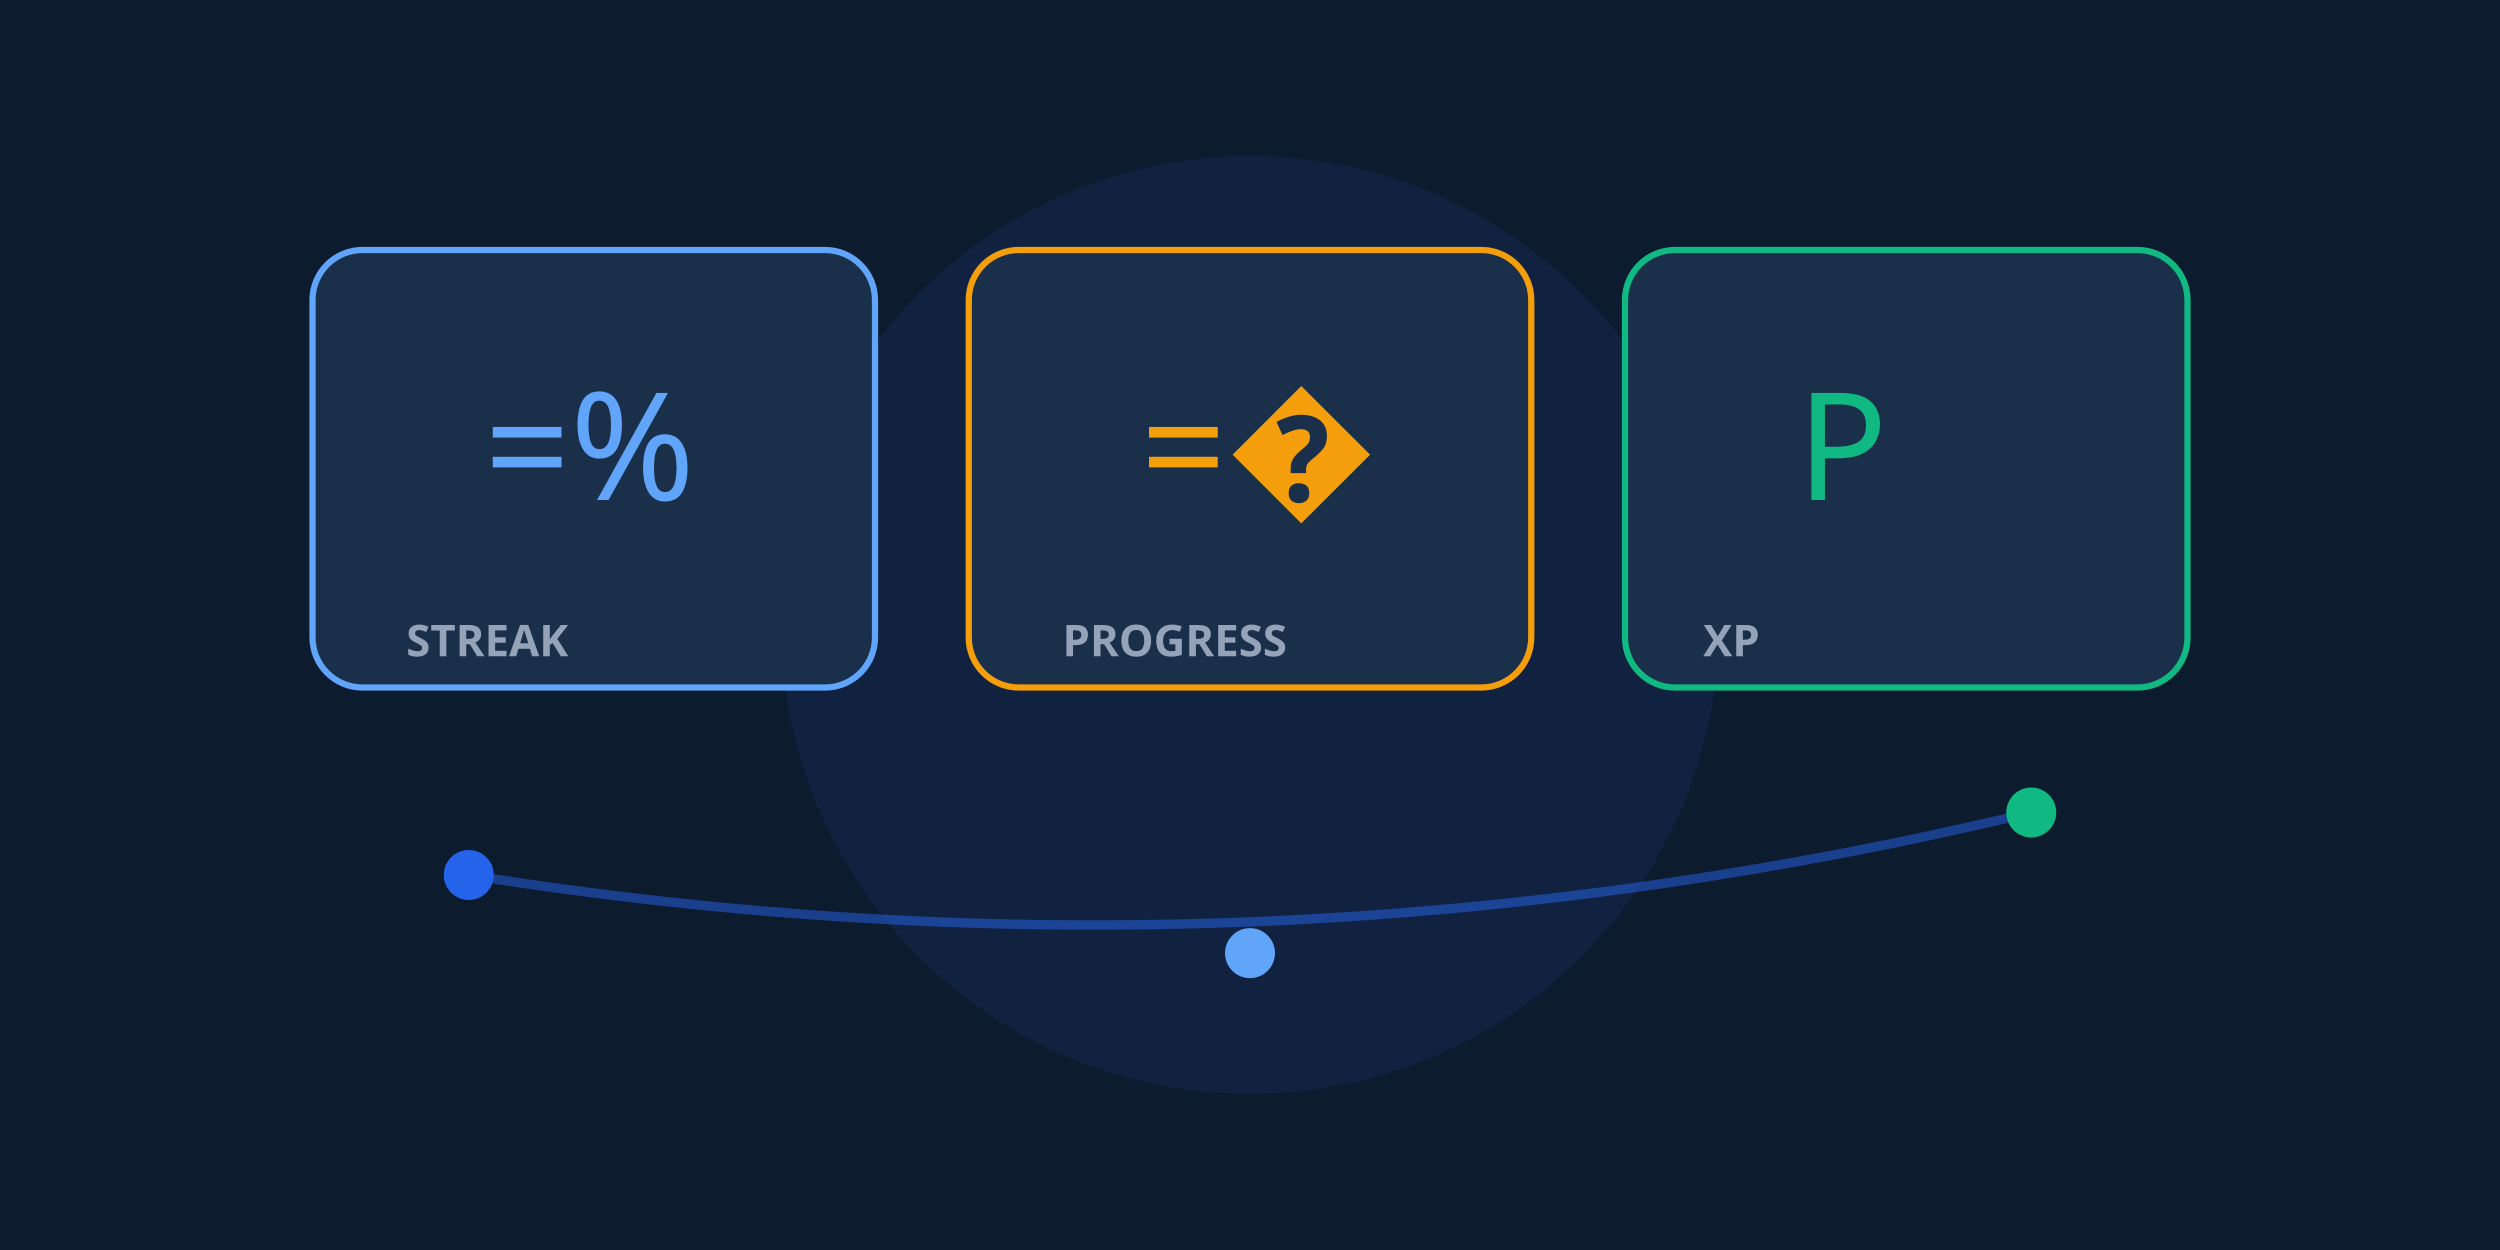
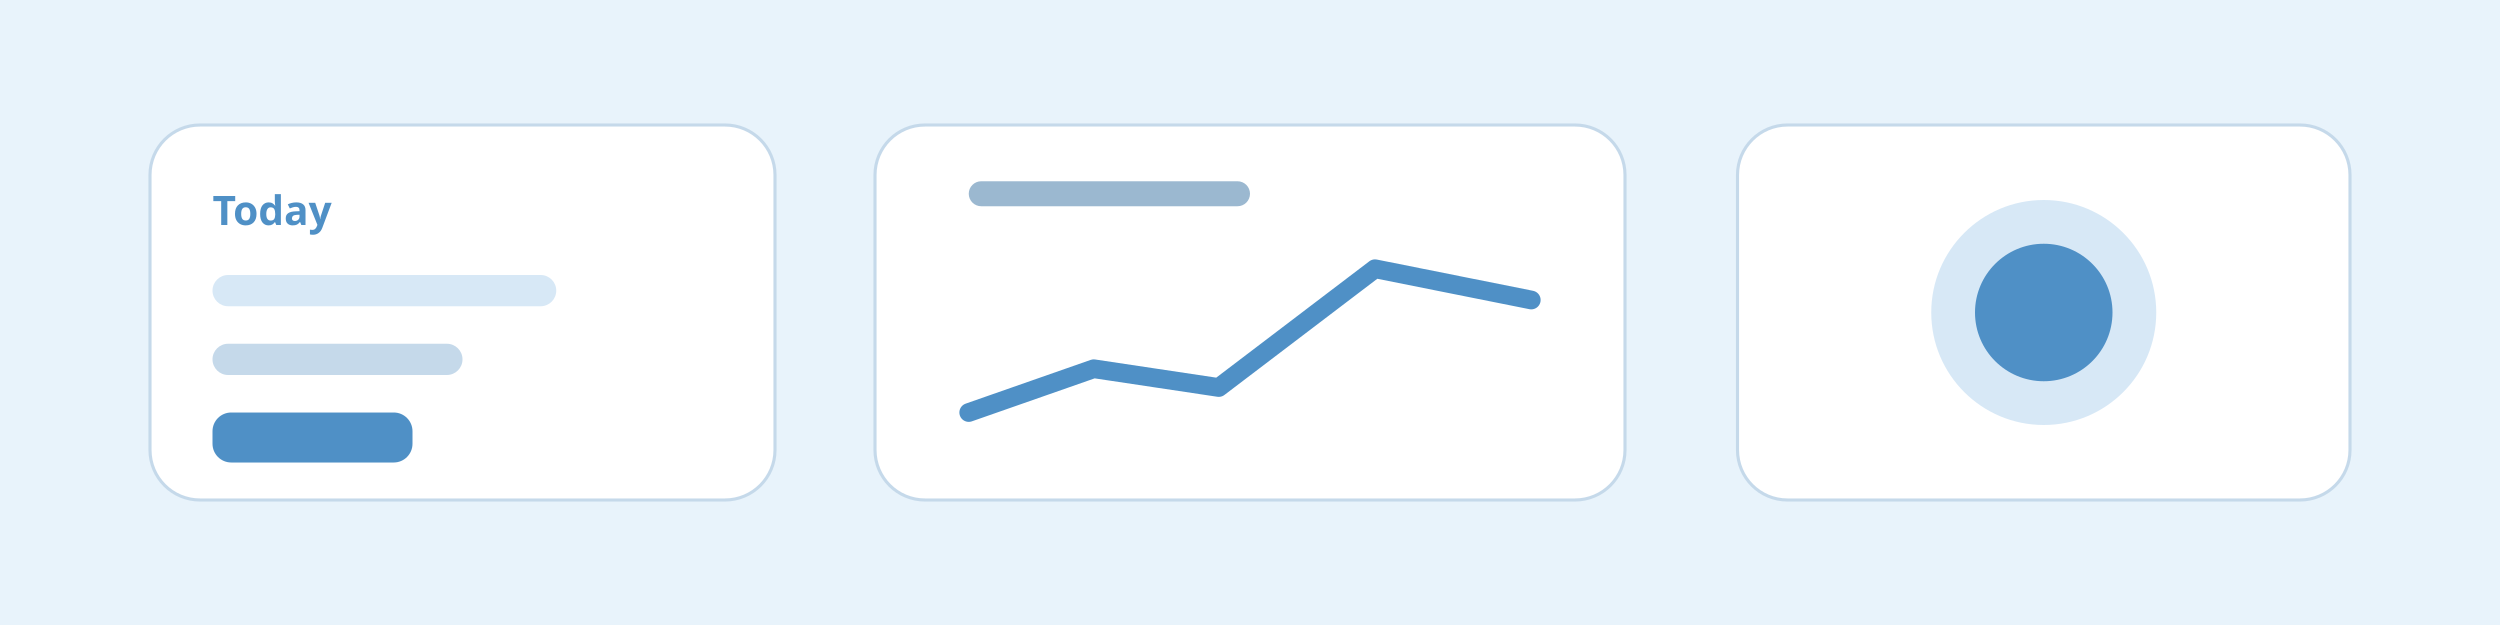
- <svg xmlns="http://www.w3.org/2000/svg" viewBox="0 0 800 400" fill="none">
-   <rect width="800" height="400" fill="#0d1b2e" />
-   <circle cx="400" cy="200" r="150" fill="#2563eb" opacity="0.1" />
-   <rect x="100" y="80" width="180" height="140" rx="16" fill="#1a2f4a" stroke="#60a5fa" stroke-width="2" />
-   <rect x="310" y="80" width="180" height="140" rx="16" fill="#1a2f4a" stroke="#f59e0b" stroke-width="2" />
-   <rect x="520" y="80" width="180" height="140" rx="16" fill="#1a2f4a" stroke="#10b981" stroke-width="2" />
-   <text x="155" y="160" fill="#60a5fa" font-family="system-ui" font-size="48">=%</text>
-   <text x="365" y="160" fill="#f59e0b" font-family="system-ui" font-size="48">=�</text>
-   <text x="575" y="160" fill="#10b981" font-family="system-ui" font-size="48">P</text>
-   <text x="130" y="210" fill="#94a3b8" font-family="system-ui" font-size="14" font-weight="bold">STREAK</text>
-   <text x="340" y="210" fill="#94a3b8" font-family="system-ui" font-size="14" font-weight="bold">PROGRESS</text>
-   <text x="545" y="210" fill="#94a3b8" font-family="system-ui" font-size="14" font-weight="bold">XP</text>
-   <path d="M150 280 Q400 320 650 260" stroke="#2563eb" stroke-width="3" fill="none" opacity="0.5" />
-   <circle cx="150" cy="280" r="8" fill="#2563eb" />
-   <circle cx="400" cy="305" r="8" fill="#60a5fa" />
-   <circle cx="650" cy="260" r="8" fill="#10b981" />
+ <svg xmlns="http://www.w3.org/2000/svg" viewBox="0 0 800 200" fill="none">
+   <rect width="800" height="200" fill="#e8f3fb" />
+   <rect x="48" y="40" width="200" height="120" rx="16" fill="#ffffff" stroke="#c5d9ea" />
+   <text x="68" y="72" fill="#4f90c6" font-family="system-ui,sans-serif" font-size="13" font-weight="700">Today</text>
+   <rect x="68" y="88" width="110" height="10" rx="5" fill="#d7e8f6" />
+   <rect x="68" y="110" width="80" height="10" rx="5" fill="#c5d9ea" />
+   <rect x="68" y="132" width="64" height="16" rx="6" fill="#4f90c6" />
+   <rect x="280" y="40" width="240" height="120" rx="16" fill="#ffffff" stroke="#c5d9ea" />
+   <polyline points="310,132 350,118 390,124 440,86 490,96" stroke="#4f90c6" stroke-width="6" stroke-linecap="round" stroke-linejoin="round" />
+   <rect x="310" y="58" width="90" height="8" rx="4" fill="#9bb8d0" />
+   <rect x="556" y="40" width="196" height="120" rx="16" fill="#ffffff" stroke="#c5d9ea" />
+   <circle cx="654" cy="100" r="36" fill="#d7e8f6" />
+   <circle cx="654" cy="100" r="22" fill="#4f90c6" />
</svg>
